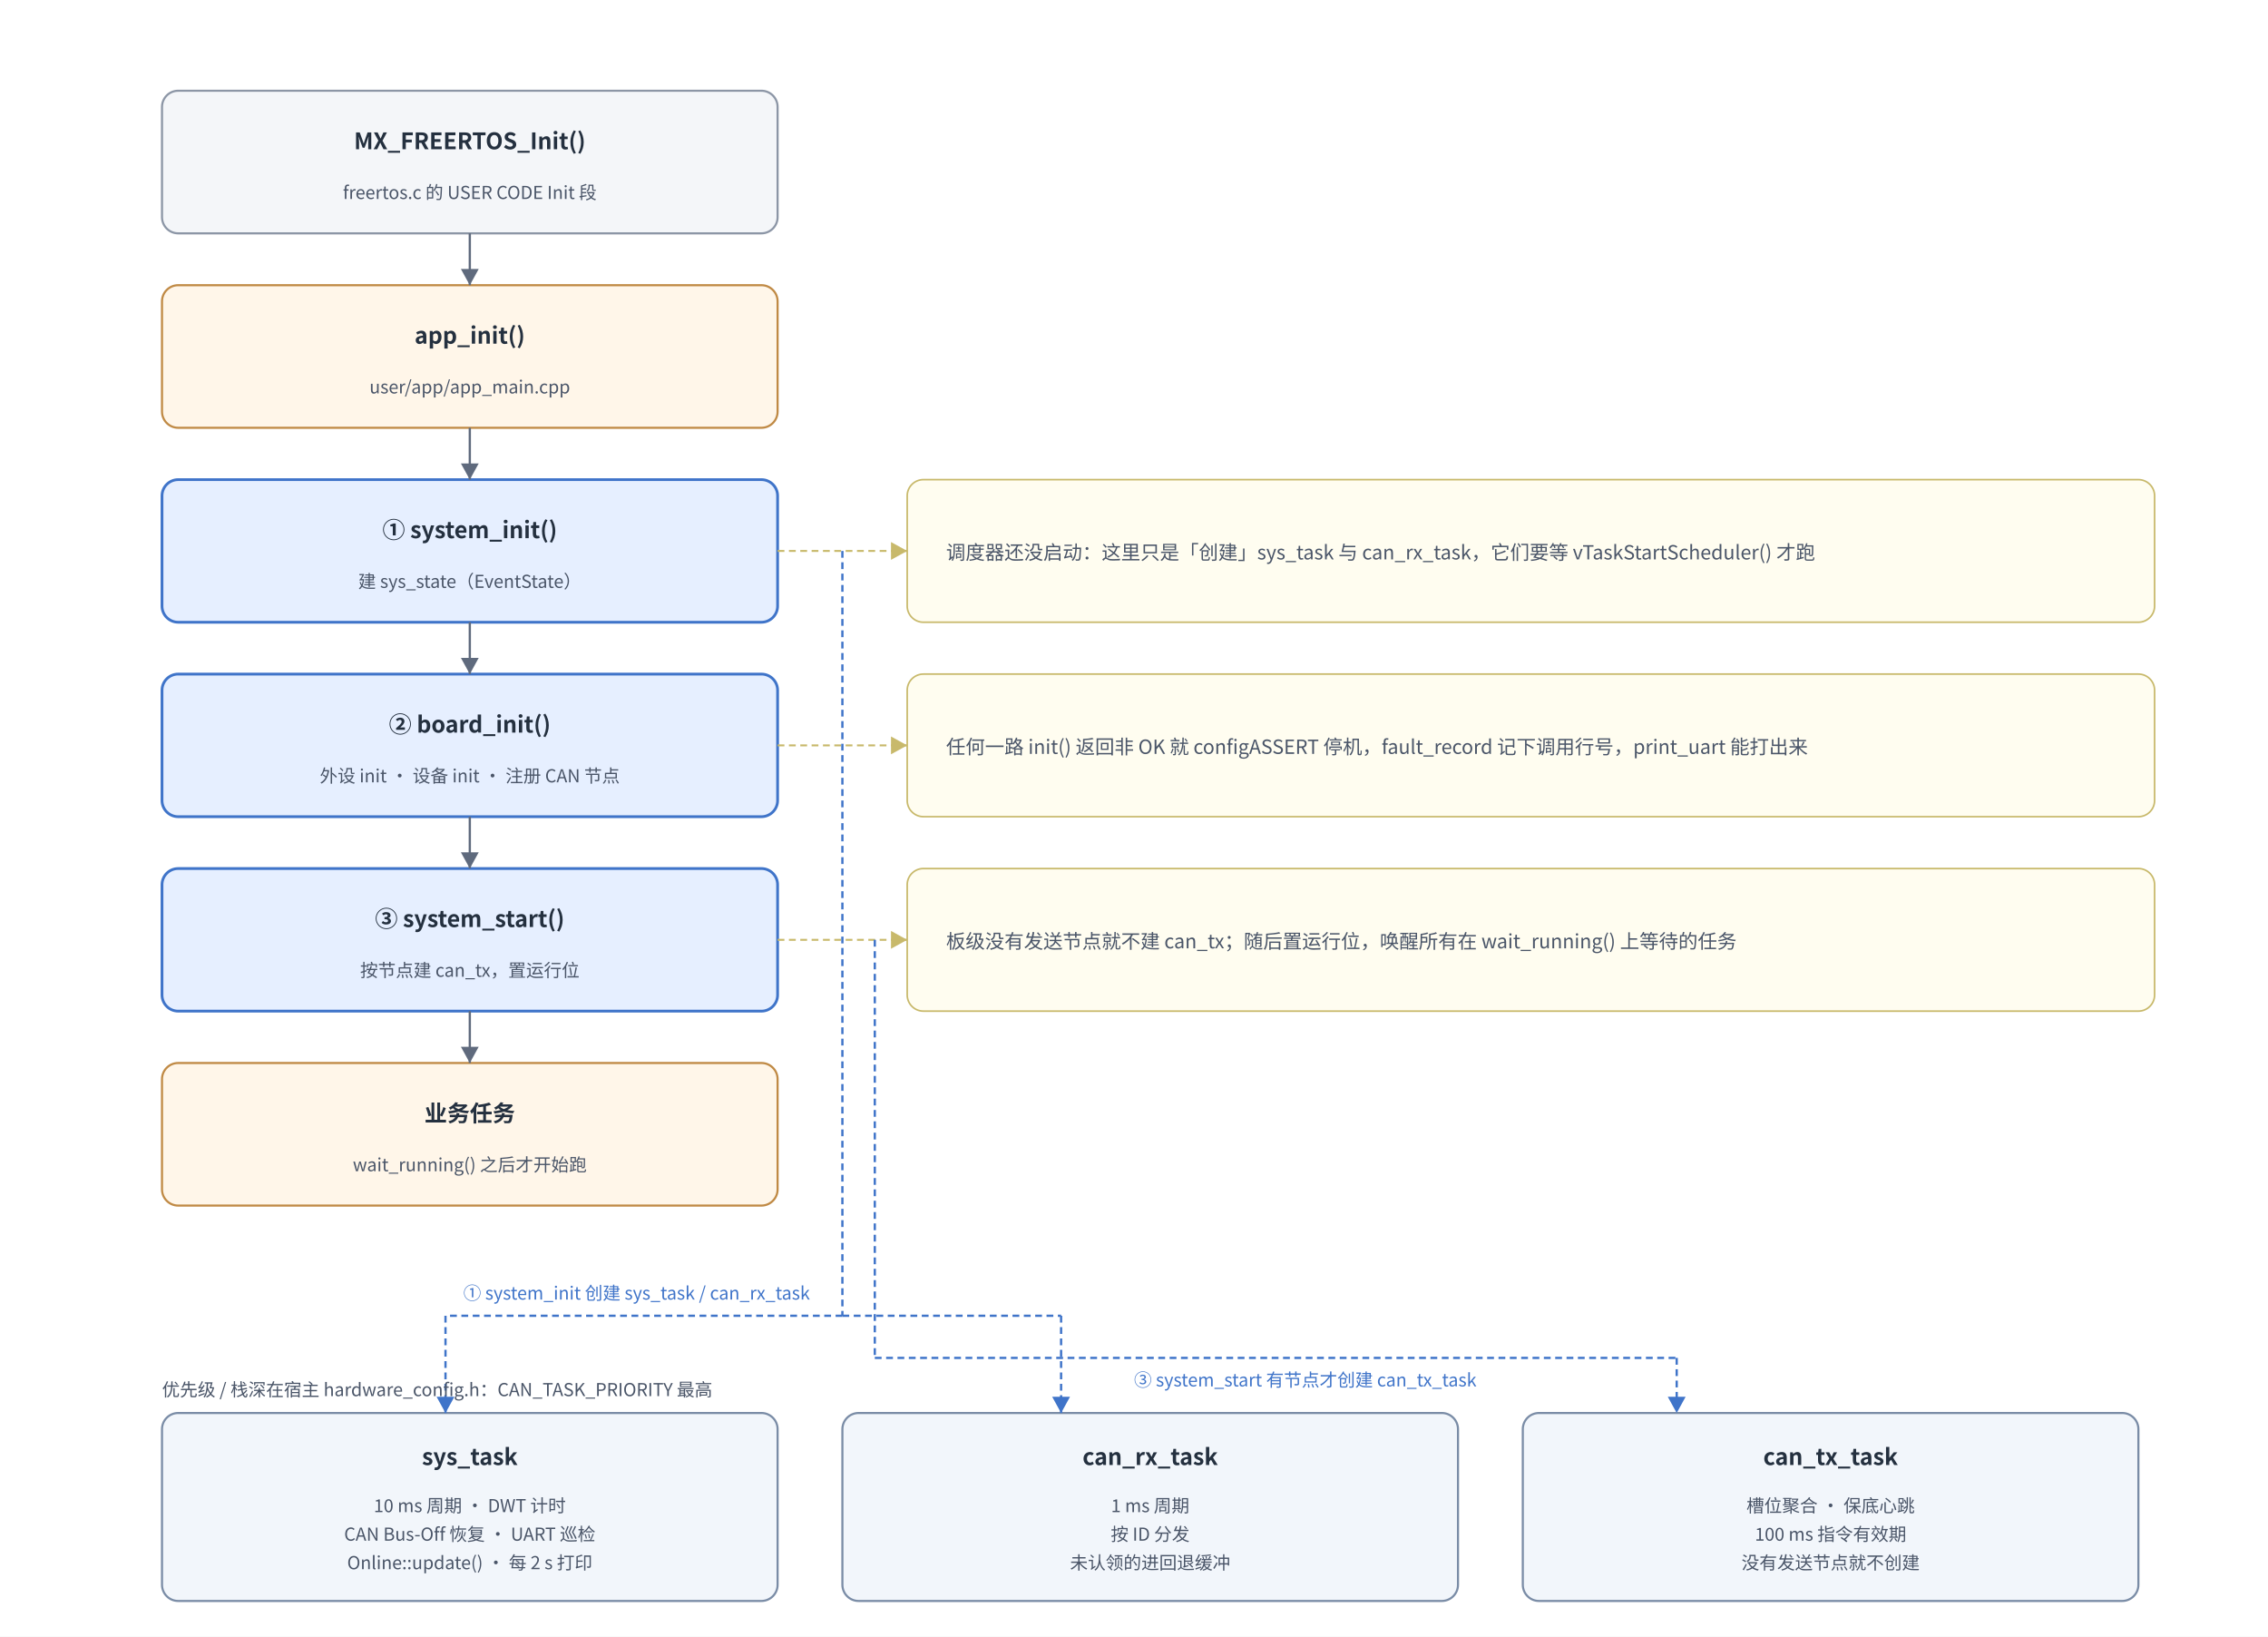
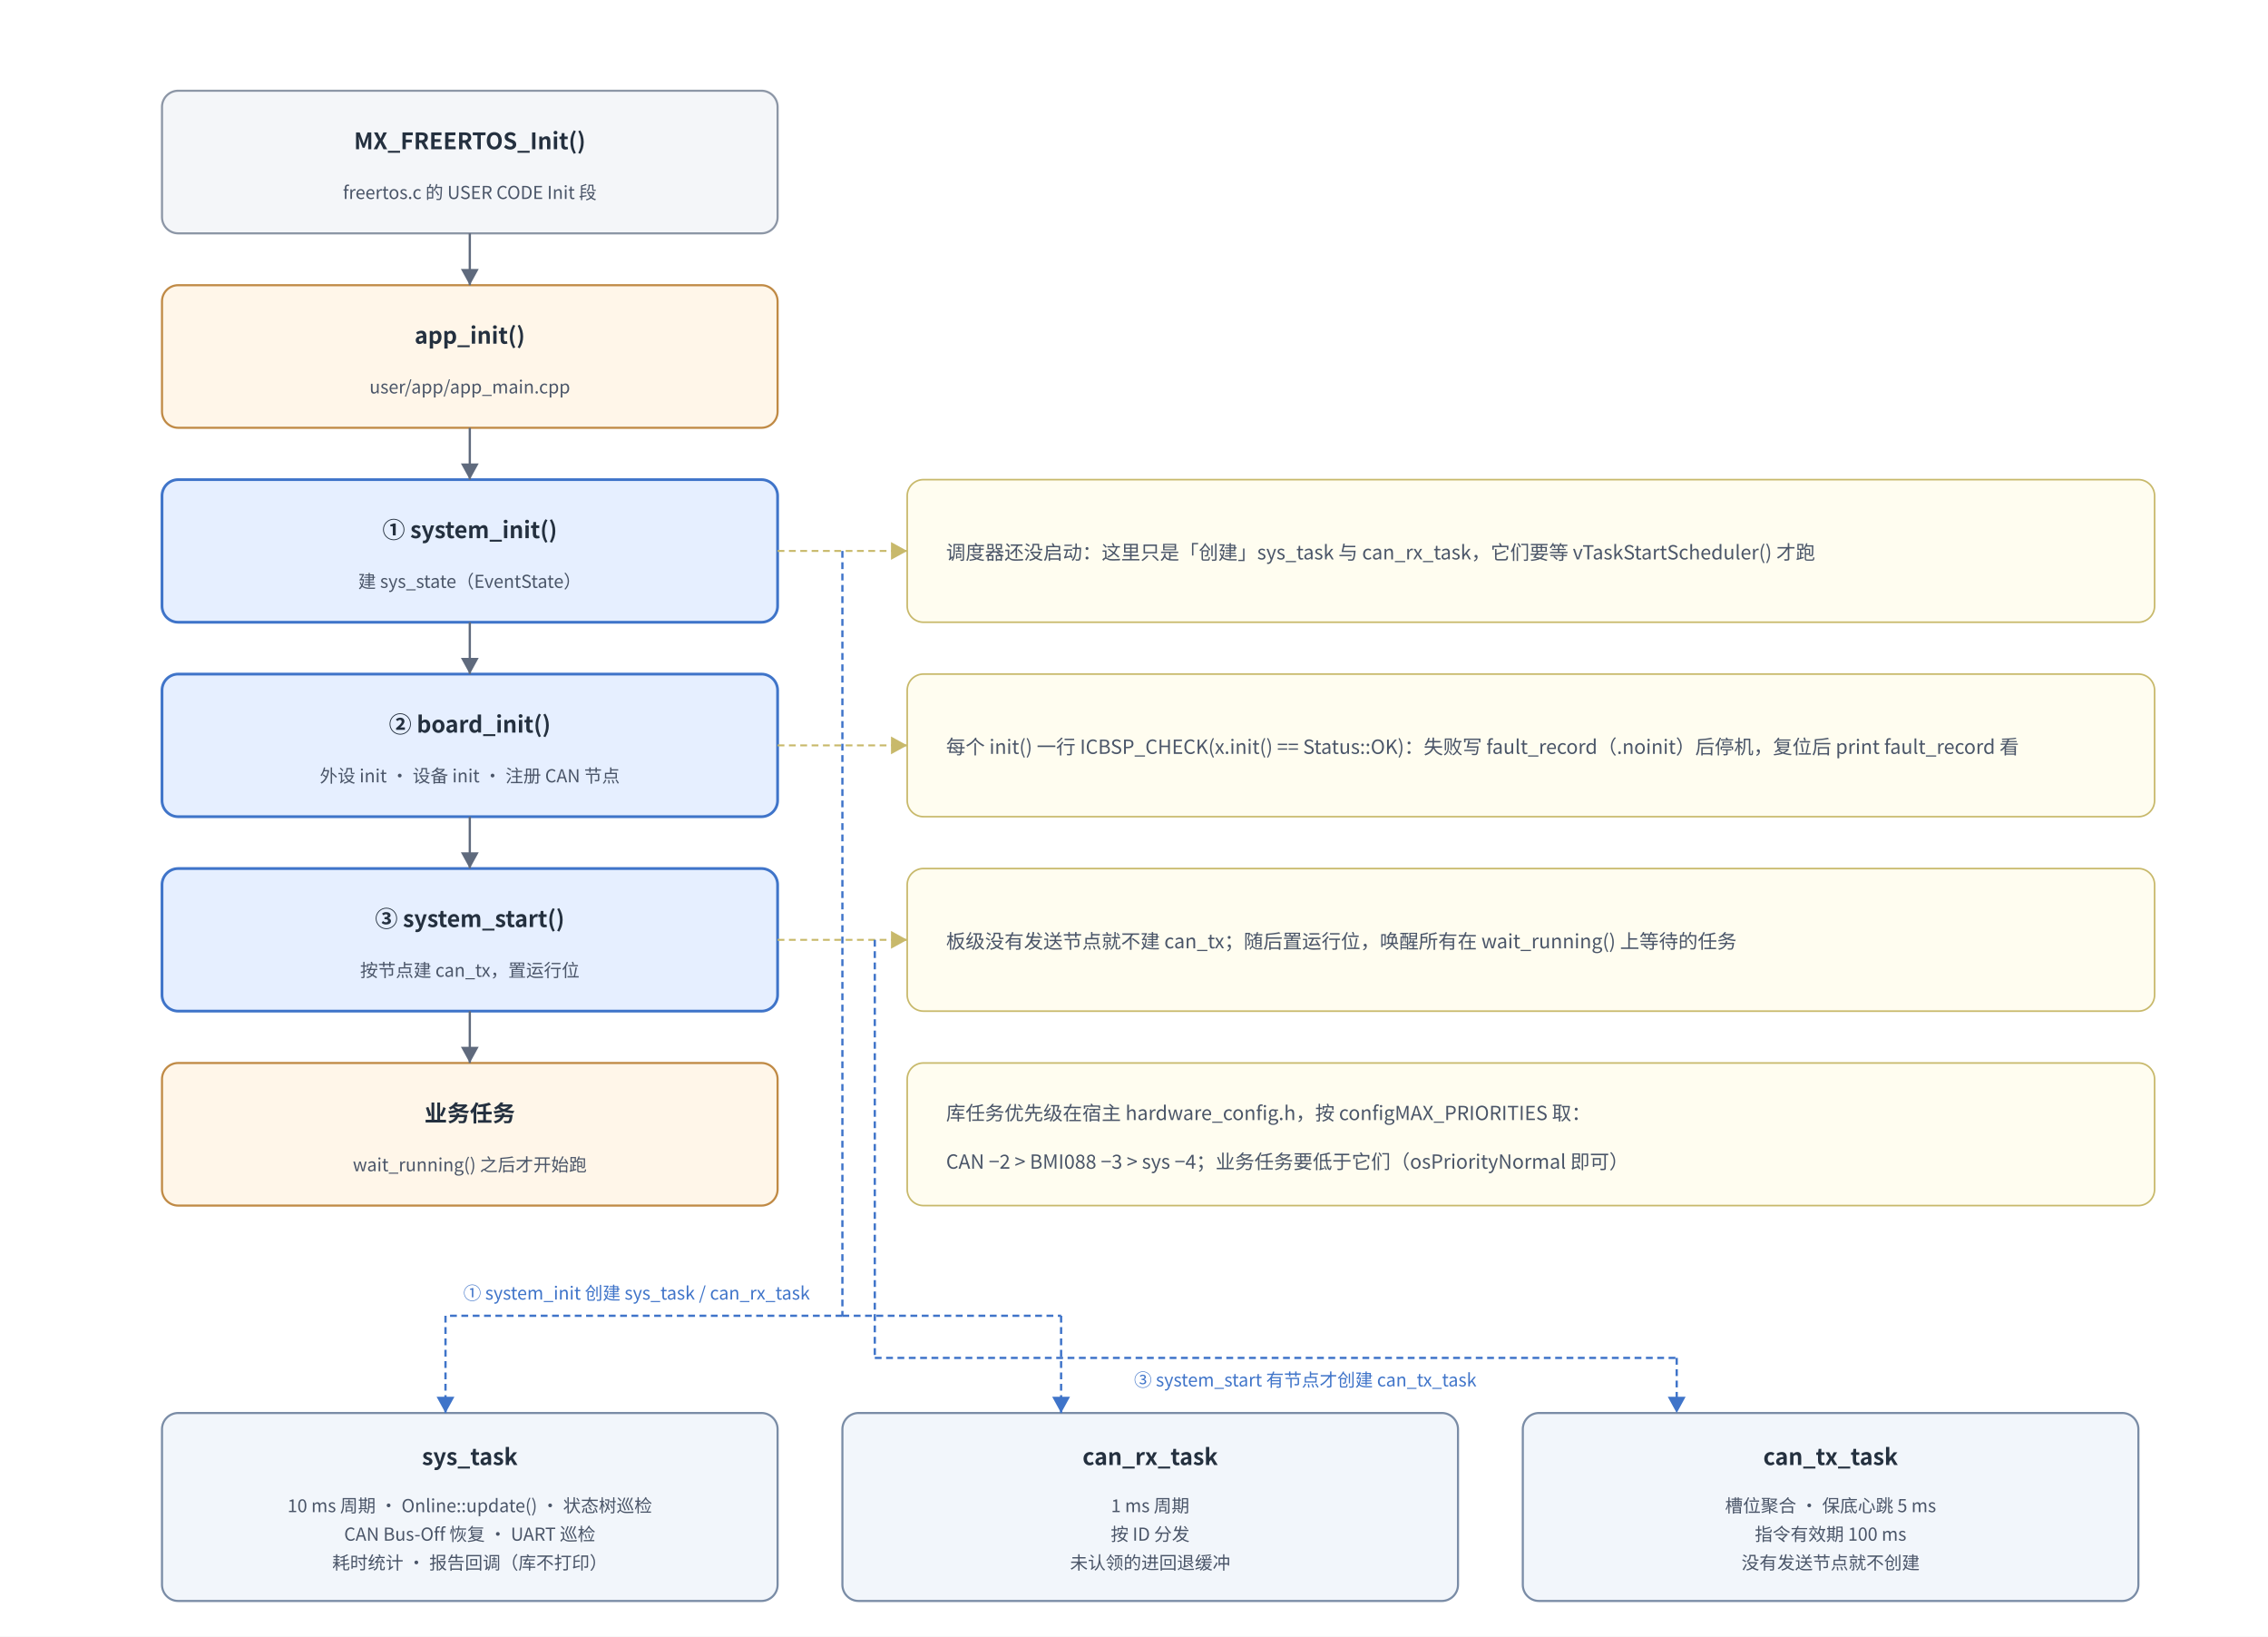
<svg xmlns="http://www.w3.org/2000/svg" width="1400" height="1010" viewBox="0 0 1400 1010">
  <rect width="1400" height="1010" fill="#ffffff" />
  <rect x="100" y="56" width="380" height="88" rx="10" ry="10" fill="#F4F6F9" stroke="#8C96A6" stroke-width="1.3" />
  <text x="290.0" y="86.0" font-family="Noto Sans CJK SC" font-size="14" font-weight="bold" fill="#24303F" text-anchor="middle" dominant-baseline="central" xml:space="preserve">MX_FREERTOS_Init()</text>
  <text x="290.0" y="118.0" font-family="Noto Sans CJK SC" font-size="11" fill="#4A5568" text-anchor="middle" dominant-baseline="central" xml:space="preserve">freertos.c 的 USER CODE Init 段</text>
  <rect x="100" y="176" width="380" height="88" rx="10" ry="10" fill="#FFF6E9" stroke="#C08A45" stroke-width="1.3" />
  <text x="290.0" y="206.0" font-family="Noto Sans CJK SC" font-size="14" font-weight="bold" fill="#24303F" text-anchor="middle" dominant-baseline="central" xml:space="preserve">app_init()</text>
  <text x="290.0" y="238.0" font-family="Noto Sans CJK SC" font-size="11" fill="#4A5568" text-anchor="middle" dominant-baseline="central" xml:space="preserve">user/app/app_main.cpp</text>
  <rect x="100" y="296" width="380" height="88" rx="10" ry="10" fill="#E6EFFF" stroke="#3F74C9" stroke-width="1.7" />
  <text x="290.0" y="326.0" font-family="Noto Sans CJK SC" font-size="14" font-weight="bold" fill="#24303F" text-anchor="middle" dominant-baseline="central" xml:space="preserve">① system_init()</text>
  <text x="290.0" y="358.0" font-family="Noto Sans CJK SC" font-size="11" fill="#4A5568" text-anchor="middle" dominant-baseline="central" xml:space="preserve">建 sys_state（EventState）</text>
  <rect x="100" y="416" width="380" height="88" rx="10" ry="10" fill="#E6EFFF" stroke="#3F74C9" stroke-width="1.7" />
  <text x="290.0" y="446.0" font-family="Noto Sans CJK SC" font-size="14" font-weight="bold" fill="#24303F" text-anchor="middle" dominant-baseline="central" xml:space="preserve">② board_init()</text>
  <text x="290.0" y="478.0" font-family="Noto Sans CJK SC" font-size="11" fill="#4A5568" text-anchor="middle" dominant-baseline="central" xml:space="preserve">外设 init · 设备 init · 注册 CAN 节点</text>
  <rect x="100" y="536" width="380" height="88" rx="10" ry="10" fill="#E6EFFF" stroke="#3F74C9" stroke-width="1.7" />
  <text x="290.0" y="566.0" font-family="Noto Sans CJK SC" font-size="14" font-weight="bold" fill="#24303F" text-anchor="middle" dominant-baseline="central" xml:space="preserve">③ system_start()</text>
  <text x="290.0" y="598.0" font-family="Noto Sans CJK SC" font-size="11" fill="#4A5568" text-anchor="middle" dominant-baseline="central" xml:space="preserve">按节点建 can_tx，置运行位</text>
  <rect x="100" y="656" width="380" height="88" rx="10" ry="10" fill="#FFF6E9" stroke="#C08A45" stroke-width="1.3" />
  <text x="290.0" y="686.0" font-family="Noto Sans CJK SC" font-size="14" font-weight="bold" fill="#24303F" text-anchor="middle" dominant-baseline="central" xml:space="preserve">业务任务</text>
  <text x="290.0" y="718.0" font-family="Noto Sans CJK SC" font-size="11" fill="#4A5568" text-anchor="middle" dominant-baseline="central" xml:space="preserve">wait_running() 之后才开始跑</text>
  <line x1="290" y1="144" x2="290" y2="176" stroke="#5F6A7D" stroke-width="1.4" />
  <polygon points="290,176 284.5,166 295.5,166" fill="#5F6A7D" />
  <line x1="290" y1="264" x2="290" y2="296" stroke="#5F6A7D" stroke-width="1.4" />
  <polygon points="290,296 284.5,286 295.5,286" fill="#5F6A7D" />
  <line x1="290" y1="384" x2="290" y2="416" stroke="#5F6A7D" stroke-width="1.4" />
  <polygon points="290,416 284.5,406 295.5,406" fill="#5F6A7D" />
  <line x1="290" y1="504" x2="290" y2="536" stroke="#5F6A7D" stroke-width="1.4" />
  <polygon points="290,536 284.5,526 295.5,526" fill="#5F6A7D" />
  <line x1="290" y1="624" x2="290" y2="656" stroke="#5F6A7D" stroke-width="1.4" />
  <polygon points="290,656 284.5,646 295.5,646" fill="#5F6A7D" />
  <rect x="560" y="296" width="770" height="88" rx="10" ry="10" fill="#FFFDF0" stroke="#C8B96B" stroke-width="1.0" />
  <text x="584" y="340.0" font-family="Noto Sans CJK SC" font-size="12" fill="#4A5568" text-anchor="start" dominant-baseline="central" xml:space="preserve">调度器还没启动：这里只是「创建」sys_task 与 can_rx_task，它们要等 vTaskStartScheduler() 才跑</text>
  <line x1="480.0" y1="340.0" x2="484.2" y2="340.0" stroke="#C8B96B" stroke-width="1.2" />
  <line x1="487.0" y1="340.0" x2="491.2" y2="340.0" stroke="#C8B96B" stroke-width="1.2" />
  <line x1="494.0" y1="340.0" x2="498.2" y2="340.0" stroke="#C8B96B" stroke-width="1.2" />
  <line x1="501.0" y1="340.0" x2="505.2" y2="340.0" stroke="#C8B96B" stroke-width="1.2" />
  <line x1="508.0" y1="340.0" x2="512.2" y2="340.0" stroke="#C8B96B" stroke-width="1.2" />
  <line x1="515.0" y1="340.0" x2="519.2" y2="340.0" stroke="#C8B96B" stroke-width="1.2" />
  <line x1="522.0" y1="340.0" x2="526.2" y2="340.0" stroke="#C8B96B" stroke-width="1.2" />
  <line x1="529.0" y1="340.0" x2="533.2" y2="340.0" stroke="#C8B96B" stroke-width="1.2" />
  <line x1="536.0" y1="340.0" x2="540.2" y2="340.0" stroke="#C8B96B" stroke-width="1.2" />
  <line x1="543.0" y1="340.0" x2="547.2" y2="340.0" stroke="#C8B96B" stroke-width="1.2" />
  <line x1="550.0" y1="340.0" x2="554.2" y2="340.0" stroke="#C8B96B" stroke-width="1.2" />
  <line x1="557.0" y1="340.0" x2="560.0" y2="340.0" stroke="#C8B96B" stroke-width="1.2" />
  <polygon points="560,340.0 550,334.5 550,345.5" fill="#C8B96B" />
  <rect x="560" y="416" width="770" height="88" rx="10" ry="10" fill="#FFFDF0" stroke="#C8B96B" stroke-width="1.0" />
-   <text x="584" y="460.0" font-family="Noto Sans CJK SC" font-size="12" fill="#4A5568" text-anchor="start" dominant-baseline="central" xml:space="preserve">任何一路 init() 返回非 OK 就 configASSERT 停机，fault_record 记下调用行号，print_uart 能打出来</text>
+   <text x="584" y="460.0" font-family="Noto Sans CJK SC" font-size="12" fill="#4A5568" text-anchor="start" dominant-baseline="central" xml:space="preserve">每个 init() 一行 ICBSP_CHECK(x.init() == Status::OK)：失败写 fault_record（.noinit）后停机，复位后 print fault_record 看</text>
  <line x1="480.0" y1="460.0" x2="484.2" y2="460.0" stroke="#C8B96B" stroke-width="1.2" />
  <line x1="487.0" y1="460.0" x2="491.2" y2="460.0" stroke="#C8B96B" stroke-width="1.2" />
  <line x1="494.0" y1="460.0" x2="498.2" y2="460.0" stroke="#C8B96B" stroke-width="1.2" />
  <line x1="501.0" y1="460.0" x2="505.2" y2="460.0" stroke="#C8B96B" stroke-width="1.2" />
  <line x1="508.0" y1="460.0" x2="512.2" y2="460.0" stroke="#C8B96B" stroke-width="1.2" />
  <line x1="515.0" y1="460.0" x2="519.2" y2="460.0" stroke="#C8B96B" stroke-width="1.2" />
  <line x1="522.0" y1="460.0" x2="526.2" y2="460.0" stroke="#C8B96B" stroke-width="1.2" />
  <line x1="529.0" y1="460.0" x2="533.2" y2="460.0" stroke="#C8B96B" stroke-width="1.2" />
  <line x1="536.0" y1="460.0" x2="540.2" y2="460.0" stroke="#C8B96B" stroke-width="1.2" />
  <line x1="543.0" y1="460.0" x2="547.2" y2="460.0" stroke="#C8B96B" stroke-width="1.2" />
  <line x1="550.0" y1="460.0" x2="554.2" y2="460.0" stroke="#C8B96B" stroke-width="1.2" />
  <line x1="557.0" y1="460.0" x2="560.0" y2="460.0" stroke="#C8B96B" stroke-width="1.2" />
  <polygon points="560,460.0 550,454.5 550,465.5" fill="#C8B96B" />
  <rect x="560" y="536" width="770" height="88" rx="10" ry="10" fill="#FFFDF0" stroke="#C8B96B" stroke-width="1.0" />
  <text x="584" y="580.0" font-family="Noto Sans CJK SC" font-size="12" fill="#4A5568" text-anchor="start" dominant-baseline="central" xml:space="preserve">板级没有发送节点就不建 can_tx；随后置运行位，唤醒所有在 wait_running() 上等待的任务</text>
  <line x1="480.0" y1="580.0" x2="484.2" y2="580.0" stroke="#C8B96B" stroke-width="1.2" />
  <line x1="487.0" y1="580.0" x2="491.2" y2="580.0" stroke="#C8B96B" stroke-width="1.2" />
  <line x1="494.0" y1="580.0" x2="498.2" y2="580.0" stroke="#C8B96B" stroke-width="1.2" />
  <line x1="501.0" y1="580.0" x2="505.2" y2="580.0" stroke="#C8B96B" stroke-width="1.2" />
  <line x1="508.0" y1="580.0" x2="512.2" y2="580.0" stroke="#C8B96B" stroke-width="1.2" />
  <line x1="515.0" y1="580.0" x2="519.2" y2="580.0" stroke="#C8B96B" stroke-width="1.2" />
  <line x1="522.0" y1="580.0" x2="526.2" y2="580.0" stroke="#C8B96B" stroke-width="1.2" />
  <line x1="529.0" y1="580.0" x2="533.2" y2="580.0" stroke="#C8B96B" stroke-width="1.2" />
  <line x1="536.0" y1="580.0" x2="540.2" y2="580.0" stroke="#C8B96B" stroke-width="1.2" />
  <line x1="543.0" y1="580.0" x2="547.2" y2="580.0" stroke="#C8B96B" stroke-width="1.2" />
  <line x1="550.0" y1="580.0" x2="554.2" y2="580.0" stroke="#C8B96B" stroke-width="1.2" />
  <line x1="557.0" y1="580.0" x2="560.0" y2="580.0" stroke="#C8B96B" stroke-width="1.2" />
  <polygon points="560,580.0 550,574.5 550,585.5" fill="#C8B96B" />
  <rect x="100" y="872" width="380" height="116" rx="10" ry="10" fill="#F2F6FB" stroke="#7A8CA6" stroke-width="1.3" />
  <text x="290.0" y="898.0" font-family="Noto Sans CJK SC" font-size="14" font-weight="bold" fill="#24303F" text-anchor="middle" dominant-baseline="central" xml:space="preserve">sys_task</text>
-   <text x="290.0" y="928.4" font-family="Noto Sans CJK SC" font-size="11" fill="#4A5568" text-anchor="middle" dominant-baseline="central" xml:space="preserve">10 ms 周期 · DWT 计时</text>
+   <text x="290.0" y="928.4" font-family="Noto Sans CJK SC" font-size="11" fill="#4A5568" text-anchor="middle" dominant-baseline="central" xml:space="preserve">10 ms 周期 · Online::update() · 状态树巡检</text>
  <text x="290.0" y="946.0" font-family="Noto Sans CJK SC" font-size="11" fill="#4A5568" text-anchor="middle" dominant-baseline="central" xml:space="preserve">CAN Bus-Off 恢复 · UART 巡检</text>
-   <text x="290.0" y="963.6" font-family="Noto Sans CJK SC" font-size="11" fill="#4A5568" text-anchor="middle" dominant-baseline="central" xml:space="preserve">Online::update() · 每 2 s 打印</text>
+   <text x="290.0" y="963.6" font-family="Noto Sans CJK SC" font-size="11" fill="#4A5568" text-anchor="middle" dominant-baseline="central" xml:space="preserve">耗时统计 · 报告回调（库不打印）</text>
  <rect x="520" y="872" width="380" height="116" rx="10" ry="10" fill="#F2F6FB" stroke="#7A8CA6" stroke-width="1.3" />
  <text x="710.0" y="898.0" font-family="Noto Sans CJK SC" font-size="14" font-weight="bold" fill="#24303F" text-anchor="middle" dominant-baseline="central" xml:space="preserve">can_rx_task</text>
  <text x="710.0" y="928.4" font-family="Noto Sans CJK SC" font-size="11" fill="#4A5568" text-anchor="middle" dominant-baseline="central" xml:space="preserve">1 ms 周期</text>
  <text x="710.0" y="946.0" font-family="Noto Sans CJK SC" font-size="11" fill="#4A5568" text-anchor="middle" dominant-baseline="central" xml:space="preserve">按 ID 分发</text>
  <text x="710.0" y="963.6" font-family="Noto Sans CJK SC" font-size="11" fill="#4A5568" text-anchor="middle" dominant-baseline="central" xml:space="preserve">未认领的进回退缓冲</text>
  <rect x="940" y="872" width="380" height="116" rx="10" ry="10" fill="#F2F6FB" stroke="#7A8CA6" stroke-width="1.3" />
  <text x="1130.0" y="898.0" font-family="Noto Sans CJK SC" font-size="14" font-weight="bold" fill="#24303F" text-anchor="middle" dominant-baseline="central" xml:space="preserve">can_tx_task</text>
-   <text x="1130.0" y="928.4" font-family="Noto Sans CJK SC" font-size="11" fill="#4A5568" text-anchor="middle" dominant-baseline="central" xml:space="preserve">槽位聚合 · 保底心跳</text>
-   <text x="1130.0" y="946.0" font-family="Noto Sans CJK SC" font-size="11" fill="#4A5568" text-anchor="middle" dominant-baseline="central" xml:space="preserve">100 ms 指令有效期</text>
+   <text x="1130.0" y="928.4" font-family="Noto Sans CJK SC" font-size="11" fill="#4A5568" text-anchor="middle" dominant-baseline="central" xml:space="preserve">槽位聚合 · 保底心跳 5 ms</text>
+   <text x="1130.0" y="946.0" font-family="Noto Sans CJK SC" font-size="11" fill="#4A5568" text-anchor="middle" dominant-baseline="central" xml:space="preserve">指令有效期 100 ms</text>
  <text x="1130.0" y="963.6" font-family="Noto Sans CJK SC" font-size="11" fill="#4A5568" text-anchor="middle" dominant-baseline="central" xml:space="preserve">没有发送节点就不创建</text>
  <line x1="520.0" y1="340.0" x2="520.0" y2="344.2" stroke="#3F74C9" stroke-width="1.4" />
  <line x1="520.0" y1="347.0" x2="520.0" y2="351.2" stroke="#3F74C9" stroke-width="1.4" />
  <line x1="520.0" y1="354.0" x2="520.0" y2="358.2" stroke="#3F74C9" stroke-width="1.4" />
  <line x1="520.0" y1="361.0" x2="520.0" y2="365.2" stroke="#3F74C9" stroke-width="1.4" />
  <line x1="520.0" y1="368.0" x2="520.0" y2="372.2" stroke="#3F74C9" stroke-width="1.4" />
  <line x1="520.0" y1="375.0" x2="520.0" y2="379.2" stroke="#3F74C9" stroke-width="1.4" />
  <line x1="520.0" y1="382.0" x2="520.0" y2="386.2" stroke="#3F74C9" stroke-width="1.4" />
  <line x1="520.0" y1="389.0" x2="520.0" y2="393.2" stroke="#3F74C9" stroke-width="1.4" />
  <line x1="520.0" y1="396.0" x2="520.0" y2="400.2" stroke="#3F74C9" stroke-width="1.4" />
  <line x1="520.0" y1="403.0" x2="520.0" y2="407.2" stroke="#3F74C9" stroke-width="1.4" />
  <line x1="520.0" y1="410.0" x2="520.0" y2="414.2" stroke="#3F74C9" stroke-width="1.4" />
  <line x1="520.0" y1="417.0" x2="520.0" y2="421.2" stroke="#3F74C9" stroke-width="1.4" />
  <line x1="520.0" y1="424.0" x2="520.0" y2="428.2" stroke="#3F74C9" stroke-width="1.4" />
  <line x1="520.0" y1="431.0" x2="520.0" y2="435.2" stroke="#3F74C9" stroke-width="1.4" />
  <line x1="520.0" y1="438.0" x2="520.0" y2="442.2" stroke="#3F74C9" stroke-width="1.4" />
  <line x1="520.0" y1="445.0" x2="520.0" y2="449.2" stroke="#3F74C9" stroke-width="1.4" />
  <line x1="520.0" y1="452.0" x2="520.0" y2="456.2" stroke="#3F74C9" stroke-width="1.4" />
  <line x1="520.0" y1="459.0" x2="520.0" y2="463.2" stroke="#3F74C9" stroke-width="1.4" />
  <line x1="520.0" y1="466.0" x2="520.0" y2="470.2" stroke="#3F74C9" stroke-width="1.4" />
  <line x1="520.0" y1="473.0" x2="520.0" y2="477.2" stroke="#3F74C9" stroke-width="1.4" />
  <line x1="520.0" y1="480.0" x2="520.0" y2="484.2" stroke="#3F74C9" stroke-width="1.4" />
  <line x1="520.0" y1="487.0" x2="520.0" y2="491.2" stroke="#3F74C9" stroke-width="1.4" />
  <line x1="520.0" y1="494.0" x2="520.0" y2="498.2" stroke="#3F74C9" stroke-width="1.4" />
  <line x1="520.0" y1="501.0" x2="520.0" y2="505.2" stroke="#3F74C9" stroke-width="1.4" />
  <line x1="520.0" y1="508.0" x2="520.0" y2="512.2" stroke="#3F74C9" stroke-width="1.4" />
  <line x1="520.0" y1="515.0" x2="520.0" y2="519.2" stroke="#3F74C9" stroke-width="1.4" />
  <line x1="520.0" y1="522.0" x2="520.0" y2="526.2" stroke="#3F74C9" stroke-width="1.4" />
  <line x1="520.0" y1="529.0" x2="520.0" y2="533.2" stroke="#3F74C9" stroke-width="1.4" />
  <line x1="520.0" y1="536.0" x2="520.0" y2="540.2" stroke="#3F74C9" stroke-width="1.4" />
  <line x1="520.0" y1="543.0" x2="520.0" y2="547.2" stroke="#3F74C9" stroke-width="1.4" />
  <line x1="520.0" y1="550.0" x2="520.0" y2="554.2" stroke="#3F74C9" stroke-width="1.4" />
  <line x1="520.0" y1="557.0" x2="520.0" y2="561.2" stroke="#3F74C9" stroke-width="1.4" />
  <line x1="520.0" y1="564.0" x2="520.0" y2="568.2" stroke="#3F74C9" stroke-width="1.4" />
  <line x1="520.0" y1="571.0" x2="520.0" y2="575.2" stroke="#3F74C9" stroke-width="1.4" />
  <line x1="520.0" y1="578.0" x2="520.0" y2="582.2" stroke="#3F74C9" stroke-width="1.4" />
  <line x1="520.0" y1="585.0" x2="520.0" y2="589.2" stroke="#3F74C9" stroke-width="1.4" />
  <line x1="520.0" y1="592.0" x2="520.0" y2="596.2" stroke="#3F74C9" stroke-width="1.4" />
  <line x1="520.0" y1="599.0" x2="520.0" y2="603.2" stroke="#3F74C9" stroke-width="1.4" />
  <line x1="520.0" y1="606.0" x2="520.0" y2="610.2" stroke="#3F74C9" stroke-width="1.4" />
  <line x1="520.0" y1="613.0" x2="520.0" y2="617.2" stroke="#3F74C9" stroke-width="1.4" />
  <line x1="520.0" y1="620.0" x2="520.0" y2="624.2" stroke="#3F74C9" stroke-width="1.4" />
  <line x1="520.0" y1="627.0" x2="520.0" y2="631.2" stroke="#3F74C9" stroke-width="1.4" />
  <line x1="520.0" y1="634.0" x2="520.0" y2="638.2" stroke="#3F74C9" stroke-width="1.4" />
  <line x1="520.0" y1="641.0" x2="520.0" y2="645.2" stroke="#3F74C9" stroke-width="1.4" />
  <line x1="520.0" y1="648.0" x2="520.0" y2="652.2" stroke="#3F74C9" stroke-width="1.4" />
  <line x1="520.0" y1="655.0" x2="520.0" y2="659.2" stroke="#3F74C9" stroke-width="1.4" />
  <line x1="520.0" y1="662.0" x2="520.0" y2="666.2" stroke="#3F74C9" stroke-width="1.4" />
  <line x1="520.0" y1="669.0" x2="520.0" y2="673.2" stroke="#3F74C9" stroke-width="1.4" />
  <line x1="520.0" y1="676.0" x2="520.0" y2="680.2" stroke="#3F74C9" stroke-width="1.4" />
  <line x1="520.0" y1="683.0" x2="520.0" y2="687.2" stroke="#3F74C9" stroke-width="1.4" />
  <line x1="520.0" y1="690.0" x2="520.0" y2="694.2" stroke="#3F74C9" stroke-width="1.4" />
  <line x1="520.0" y1="697.0" x2="520.0" y2="701.2" stroke="#3F74C9" stroke-width="1.4" />
  <line x1="520.0" y1="704.0" x2="520.0" y2="708.2" stroke="#3F74C9" stroke-width="1.4" />
  <line x1="520.0" y1="711.0" x2="520.0" y2="715.2" stroke="#3F74C9" stroke-width="1.4" />
  <line x1="520.0" y1="718.0" x2="520.0" y2="722.2" stroke="#3F74C9" stroke-width="1.4" />
  <line x1="520.0" y1="725.0" x2="520.0" y2="729.2" stroke="#3F74C9" stroke-width="1.4" />
  <line x1="520.0" y1="732.0" x2="520.0" y2="736.2" stroke="#3F74C9" stroke-width="1.4" />
  <line x1="520.0" y1="739.0" x2="520.0" y2="743.2" stroke="#3F74C9" stroke-width="1.4" />
  <line x1="520.0" y1="746.0" x2="520.0" y2="750.2" stroke="#3F74C9" stroke-width="1.4" />
  <line x1="520.0" y1="753.0" x2="520.0" y2="757.2" stroke="#3F74C9" stroke-width="1.4" />
  <line x1="520.0" y1="760.0" x2="520.0" y2="764.2" stroke="#3F74C9" stroke-width="1.4" />
  <line x1="520.0" y1="767.0" x2="520.0" y2="771.2" stroke="#3F74C9" stroke-width="1.4" />
  <line x1="520.0" y1="774.0" x2="520.0" y2="778.2" stroke="#3F74C9" stroke-width="1.4" />
  <line x1="520.0" y1="781.0" x2="520.0" y2="785.2" stroke="#3F74C9" stroke-width="1.4" />
  <line x1="520.0" y1="788.0" x2="520.0" y2="792.2" stroke="#3F74C9" stroke-width="1.4" />
  <line x1="520.0" y1="795.0" x2="520.0" y2="799.2" stroke="#3F74C9" stroke-width="1.4" />
  <line x1="520.0" y1="802.0" x2="520.0" y2="806.2" stroke="#3F74C9" stroke-width="1.4" />
  <line x1="520.0" y1="809.0" x2="520.0" y2="812.0" stroke="#3F74C9" stroke-width="1.4" />
  <line x1="520.0" y1="812.0" x2="515.8" y2="812.0" stroke="#3F74C9" stroke-width="1.4" />
  <line x1="513.0" y1="812.0" x2="508.8" y2="812.0" stroke="#3F74C9" stroke-width="1.4" />
  <line x1="506.0" y1="812.0" x2="501.8" y2="812.0" stroke="#3F74C9" stroke-width="1.4" />
  <line x1="499.0" y1="812.0" x2="494.8" y2="812.0" stroke="#3F74C9" stroke-width="1.4" />
  <line x1="492.0" y1="812.0" x2="487.8" y2="812.0" stroke="#3F74C9" stroke-width="1.4" />
  <line x1="485.0" y1="812.0" x2="480.8" y2="812.0" stroke="#3F74C9" stroke-width="1.4" />
  <line x1="478.0" y1="812.0" x2="473.8" y2="812.0" stroke="#3F74C9" stroke-width="1.4" />
  <line x1="471.0" y1="812.0" x2="466.8" y2="812.0" stroke="#3F74C9" stroke-width="1.4" />
  <line x1="464.0" y1="812.0" x2="459.8" y2="812.0" stroke="#3F74C9" stroke-width="1.4" />
  <line x1="457.0" y1="812.0" x2="452.8" y2="812.0" stroke="#3F74C9" stroke-width="1.4" />
  <line x1="450.0" y1="812.0" x2="445.8" y2="812.0" stroke="#3F74C9" stroke-width="1.4" />
  <line x1="443.0" y1="812.0" x2="438.8" y2="812.0" stroke="#3F74C9" stroke-width="1.4" />
  <line x1="436.0" y1="812.0" x2="431.8" y2="812.0" stroke="#3F74C9" stroke-width="1.4" />
  <line x1="429.0" y1="812.0" x2="424.8" y2="812.0" stroke="#3F74C9" stroke-width="1.4" />
  <line x1="422.0" y1="812.0" x2="417.8" y2="812.0" stroke="#3F74C9" stroke-width="1.4" />
  <line x1="415.0" y1="812.0" x2="410.8" y2="812.0" stroke="#3F74C9" stroke-width="1.4" />
  <line x1="408.0" y1="812.0" x2="403.8" y2="812.0" stroke="#3F74C9" stroke-width="1.4" />
  <line x1="401.0" y1="812.0" x2="396.8" y2="812.0" stroke="#3F74C9" stroke-width="1.4" />
  <line x1="394.0" y1="812.0" x2="389.8" y2="812.0" stroke="#3F74C9" stroke-width="1.4" />
  <line x1="387.0" y1="812.0" x2="382.8" y2="812.0" stroke="#3F74C9" stroke-width="1.4" />
  <line x1="380.0" y1="812.0" x2="375.8" y2="812.0" stroke="#3F74C9" stroke-width="1.4" />
  <line x1="373.0" y1="812.0" x2="368.8" y2="812.0" stroke="#3F74C9" stroke-width="1.4" />
  <line x1="366.0" y1="812.0" x2="361.8" y2="812.0" stroke="#3F74C9" stroke-width="1.4" />
  <line x1="359.0" y1="812.0" x2="354.8" y2="812.0" stroke="#3F74C9" stroke-width="1.4" />
  <line x1="352.0" y1="812.0" x2="347.8" y2="812.0" stroke="#3F74C9" stroke-width="1.4" />
  <line x1="345.0" y1="812.0" x2="340.8" y2="812.0" stroke="#3F74C9" stroke-width="1.4" />
  <line x1="338.0" y1="812.0" x2="333.8" y2="812.0" stroke="#3F74C9" stroke-width="1.4" />
  <line x1="331.0" y1="812.0" x2="326.8" y2="812.0" stroke="#3F74C9" stroke-width="1.4" />
  <line x1="324.0" y1="812.0" x2="319.8" y2="812.0" stroke="#3F74C9" stroke-width="1.4" />
  <line x1="317.0" y1="812.0" x2="312.8" y2="812.0" stroke="#3F74C9" stroke-width="1.4" />
  <line x1="310.0" y1="812.0" x2="305.8" y2="812.0" stroke="#3F74C9" stroke-width="1.4" />
  <line x1="303.0" y1="812.0" x2="298.8" y2="812.0" stroke="#3F74C9" stroke-width="1.4" />
  <line x1="296.0" y1="812.0" x2="291.8" y2="812.0" stroke="#3F74C9" stroke-width="1.4" />
  <line x1="289.0" y1="812.0" x2="284.8" y2="812.0" stroke="#3F74C9" stroke-width="1.4" />
  <line x1="282.0" y1="812.0" x2="277.8" y2="812.0" stroke="#3F74C9" stroke-width="1.4" />
  <line x1="275.0" y1="812.0" x2="275.0" y2="812.0" stroke="#3F74C9" stroke-width="1.4" />
  <line x1="275.0" y1="812.0" x2="275.0" y2="816.2" stroke="#3F74C9" stroke-width="1.4" />
  <line x1="275.0" y1="819.0" x2="275.0" y2="823.2" stroke="#3F74C9" stroke-width="1.4" />
  <line x1="275.0" y1="826.0" x2="275.0" y2="830.2" stroke="#3F74C9" stroke-width="1.4" />
  <line x1="275.0" y1="833.0" x2="275.0" y2="837.2" stroke="#3F74C9" stroke-width="1.4" />
  <line x1="275.0" y1="840.0" x2="275.0" y2="844.2" stroke="#3F74C9" stroke-width="1.4" />
  <line x1="275.0" y1="847.0" x2="275.0" y2="851.2" stroke="#3F74C9" stroke-width="1.4" />
  <line x1="275.0" y1="854.0" x2="275.0" y2="858.2" stroke="#3F74C9" stroke-width="1.4" />
  <line x1="275.0" y1="861.0" x2="275.0" y2="865.2" stroke="#3F74C9" stroke-width="1.4" />
  <line x1="275.0" y1="868.0" x2="275.0" y2="872.0" stroke="#3F74C9" stroke-width="1.4" />
  <polygon points="275,872 269.5,862 280.5,862" fill="#3F74C9" />
  <line x1="520.0" y1="812.0" x2="524.2" y2="812.0" stroke="#3F74C9" stroke-width="1.4" />
  <line x1="527.0" y1="812.0" x2="531.2" y2="812.0" stroke="#3F74C9" stroke-width="1.4" />
  <line x1="534.0" y1="812.0" x2="538.2" y2="812.0" stroke="#3F74C9" stroke-width="1.4" />
  <line x1="541.0" y1="812.0" x2="545.2" y2="812.0" stroke="#3F74C9" stroke-width="1.4" />
  <line x1="548.0" y1="812.0" x2="552.2" y2="812.0" stroke="#3F74C9" stroke-width="1.4" />
  <line x1="555.0" y1="812.0" x2="559.2" y2="812.0" stroke="#3F74C9" stroke-width="1.4" />
  <line x1="562.0" y1="812.0" x2="566.2" y2="812.0" stroke="#3F74C9" stroke-width="1.4" />
  <line x1="569.0" y1="812.0" x2="573.2" y2="812.0" stroke="#3F74C9" stroke-width="1.4" />
  <line x1="576.0" y1="812.0" x2="580.2" y2="812.0" stroke="#3F74C9" stroke-width="1.4" />
  <line x1="583.0" y1="812.0" x2="587.2" y2="812.0" stroke="#3F74C9" stroke-width="1.4" />
  <line x1="590.0" y1="812.0" x2="594.2" y2="812.0" stroke="#3F74C9" stroke-width="1.4" />
  <line x1="597.0" y1="812.0" x2="601.2" y2="812.0" stroke="#3F74C9" stroke-width="1.4" />
  <line x1="604.0" y1="812.0" x2="608.2" y2="812.0" stroke="#3F74C9" stroke-width="1.4" />
  <line x1="611.0" y1="812.0" x2="615.2" y2="812.0" stroke="#3F74C9" stroke-width="1.4" />
  <line x1="618.0" y1="812.0" x2="622.2" y2="812.0" stroke="#3F74C9" stroke-width="1.4" />
  <line x1="625.0" y1="812.0" x2="629.2" y2="812.0" stroke="#3F74C9" stroke-width="1.4" />
  <line x1="632.0" y1="812.0" x2="636.2" y2="812.0" stroke="#3F74C9" stroke-width="1.4" />
  <line x1="639.0" y1="812.0" x2="643.2" y2="812.0" stroke="#3F74C9" stroke-width="1.4" />
  <line x1="646.0" y1="812.0" x2="650.2" y2="812.0" stroke="#3F74C9" stroke-width="1.4" />
  <line x1="653.0" y1="812.0" x2="655.0" y2="812.0" stroke="#3F74C9" stroke-width="1.4" />
  <line x1="655.0" y1="812.0" x2="655.0" y2="816.2" stroke="#3F74C9" stroke-width="1.4" />
  <line x1="655.0" y1="819.0" x2="655.0" y2="823.2" stroke="#3F74C9" stroke-width="1.4" />
  <line x1="655.0" y1="826.0" x2="655.0" y2="830.2" stroke="#3F74C9" stroke-width="1.4" />
  <line x1="655.0" y1="833.0" x2="655.0" y2="837.2" stroke="#3F74C9" stroke-width="1.4" />
  <line x1="655.0" y1="840.0" x2="655.0" y2="844.2" stroke="#3F74C9" stroke-width="1.4" />
  <line x1="655.0" y1="847.0" x2="655.0" y2="851.2" stroke="#3F74C9" stroke-width="1.4" />
  <line x1="655.0" y1="854.0" x2="655.0" y2="858.2" stroke="#3F74C9" stroke-width="1.4" />
  <line x1="655.0" y1="861.0" x2="655.0" y2="865.2" stroke="#3F74C9" stroke-width="1.4" />
  <line x1="655.0" y1="868.0" x2="655.0" y2="872.0" stroke="#3F74C9" stroke-width="1.4" />
  <polygon points="655,872 649.5,862 660.5,862" fill="#3F74C9" />
  <text x="286" y="802" font-family="Noto Sans CJK SC" font-size="11" fill="#3F74C9" text-anchor="start" dominant-baseline="alphabetic" xml:space="preserve">① system_init 创建 sys_task / can_rx_task</text>
  <line x1="540.0" y1="580.0" x2="540.0" y2="584.2" stroke="#3F74C9" stroke-width="1.4" />
  <line x1="540.0" y1="587.0" x2="540.0" y2="591.2" stroke="#3F74C9" stroke-width="1.4" />
  <line x1="540.0" y1="594.0" x2="540.0" y2="598.2" stroke="#3F74C9" stroke-width="1.4" />
  <line x1="540.0" y1="601.0" x2="540.0" y2="605.2" stroke="#3F74C9" stroke-width="1.4" />
  <line x1="540.0" y1="608.0" x2="540.0" y2="612.2" stroke="#3F74C9" stroke-width="1.4" />
  <line x1="540.0" y1="615.0" x2="540.0" y2="619.2" stroke="#3F74C9" stroke-width="1.4" />
  <line x1="540.0" y1="622.0" x2="540.0" y2="626.2" stroke="#3F74C9" stroke-width="1.4" />
  <line x1="540.0" y1="629.0" x2="540.0" y2="633.2" stroke="#3F74C9" stroke-width="1.4" />
  <line x1="540.0" y1="636.0" x2="540.0" y2="640.2" stroke="#3F74C9" stroke-width="1.4" />
  <line x1="540.0" y1="643.0" x2="540.0" y2="647.2" stroke="#3F74C9" stroke-width="1.4" />
  <line x1="540.0" y1="650.0" x2="540.0" y2="654.2" stroke="#3F74C9" stroke-width="1.4" />
  <line x1="540.0" y1="657.0" x2="540.0" y2="661.2" stroke="#3F74C9" stroke-width="1.4" />
  <line x1="540.0" y1="664.0" x2="540.0" y2="668.2" stroke="#3F74C9" stroke-width="1.4" />
  <line x1="540.0" y1="671.0" x2="540.0" y2="675.2" stroke="#3F74C9" stroke-width="1.4" />
  <line x1="540.0" y1="678.0" x2="540.0" y2="682.2" stroke="#3F74C9" stroke-width="1.4" />
  <line x1="540.0" y1="685.0" x2="540.0" y2="689.2" stroke="#3F74C9" stroke-width="1.4" />
  <line x1="540.0" y1="692.0" x2="540.0" y2="696.2" stroke="#3F74C9" stroke-width="1.4" />
  <line x1="540.0" y1="699.0" x2="540.0" y2="703.2" stroke="#3F74C9" stroke-width="1.4" />
  <line x1="540.0" y1="706.0" x2="540.0" y2="710.2" stroke="#3F74C9" stroke-width="1.4" />
  <line x1="540.0" y1="713.0" x2="540.0" y2="717.2" stroke="#3F74C9" stroke-width="1.4" />
  <line x1="540.0" y1="720.0" x2="540.0" y2="724.2" stroke="#3F74C9" stroke-width="1.4" />
  <line x1="540.0" y1="727.0" x2="540.0" y2="731.2" stroke="#3F74C9" stroke-width="1.4" />
  <line x1="540.0" y1="734.0" x2="540.0" y2="738.2" stroke="#3F74C9" stroke-width="1.4" />
  <line x1="540.0" y1="741.0" x2="540.0" y2="745.2" stroke="#3F74C9" stroke-width="1.4" />
  <line x1="540.0" y1="748.0" x2="540.0" y2="752.2" stroke="#3F74C9" stroke-width="1.4" />
  <line x1="540.0" y1="755.0" x2="540.0" y2="759.2" stroke="#3F74C9" stroke-width="1.4" />
  <line x1="540.0" y1="762.0" x2="540.0" y2="766.2" stroke="#3F74C9" stroke-width="1.4" />
  <line x1="540.0" y1="769.0" x2="540.0" y2="773.2" stroke="#3F74C9" stroke-width="1.4" />
  <line x1="540.0" y1="776.0" x2="540.0" y2="780.2" stroke="#3F74C9" stroke-width="1.4" />
  <line x1="540.0" y1="783.0" x2="540.0" y2="787.2" stroke="#3F74C9" stroke-width="1.4" />
  <line x1="540.0" y1="790.0" x2="540.0" y2="794.2" stroke="#3F74C9" stroke-width="1.4" />
  <line x1="540.0" y1="797.0" x2="540.0" y2="801.2" stroke="#3F74C9" stroke-width="1.4" />
  <line x1="540.0" y1="804.0" x2="540.0" y2="808.2" stroke="#3F74C9" stroke-width="1.4" />
  <line x1="540.0" y1="811.0" x2="540.0" y2="815.2" stroke="#3F74C9" stroke-width="1.4" />
  <line x1="540.0" y1="818.0" x2="540.0" y2="822.2" stroke="#3F74C9" stroke-width="1.4" />
  <line x1="540.0" y1="825.0" x2="540.0" y2="829.2" stroke="#3F74C9" stroke-width="1.4" />
  <line x1="540.0" y1="832.0" x2="540.0" y2="836.2" stroke="#3F74C9" stroke-width="1.4" />
  <line x1="540.0" y1="838.0" x2="544.2" y2="838.0" stroke="#3F74C9" stroke-width="1.4" />
  <line x1="547.0" y1="838.0" x2="551.2" y2="838.0" stroke="#3F74C9" stroke-width="1.4" />
  <line x1="554.0" y1="838.0" x2="558.2" y2="838.0" stroke="#3F74C9" stroke-width="1.4" />
  <line x1="561.0" y1="838.0" x2="565.2" y2="838.0" stroke="#3F74C9" stroke-width="1.4" />
  <line x1="568.0" y1="838.0" x2="572.2" y2="838.0" stroke="#3F74C9" stroke-width="1.4" />
  <line x1="575.0" y1="838.0" x2="579.2" y2="838.0" stroke="#3F74C9" stroke-width="1.4" />
  <line x1="582.0" y1="838.0" x2="586.2" y2="838.0" stroke="#3F74C9" stroke-width="1.4" />
  <line x1="589.0" y1="838.0" x2="593.2" y2="838.0" stroke="#3F74C9" stroke-width="1.4" />
  <line x1="596.0" y1="838.0" x2="600.2" y2="838.0" stroke="#3F74C9" stroke-width="1.4" />
  <line x1="603.0" y1="838.0" x2="607.2" y2="838.0" stroke="#3F74C9" stroke-width="1.4" />
  <line x1="610.0" y1="838.0" x2="614.2" y2="838.0" stroke="#3F74C9" stroke-width="1.4" />
  <line x1="617.0" y1="838.0" x2="621.2" y2="838.0" stroke="#3F74C9" stroke-width="1.4" />
  <line x1="624.0" y1="838.0" x2="628.2" y2="838.0" stroke="#3F74C9" stroke-width="1.4" />
  <line x1="631.0" y1="838.0" x2="635.2" y2="838.0" stroke="#3F74C9" stroke-width="1.4" />
  <line x1="638.0" y1="838.0" x2="642.2" y2="838.0" stroke="#3F74C9" stroke-width="1.4" />
  <line x1="645.0" y1="838.0" x2="649.2" y2="838.0" stroke="#3F74C9" stroke-width="1.4" />
  <line x1="652.0" y1="838.0" x2="656.2" y2="838.0" stroke="#3F74C9" stroke-width="1.4" />
  <line x1="659.0" y1="838.0" x2="663.2" y2="838.0" stroke="#3F74C9" stroke-width="1.4" />
  <line x1="666.0" y1="838.0" x2="670.2" y2="838.0" stroke="#3F74C9" stroke-width="1.4" />
  <line x1="673.0" y1="838.0" x2="677.2" y2="838.0" stroke="#3F74C9" stroke-width="1.4" />
  <line x1="680.0" y1="838.0" x2="684.2" y2="838.0" stroke="#3F74C9" stroke-width="1.4" />
  <line x1="687.0" y1="838.0" x2="691.2" y2="838.0" stroke="#3F74C9" stroke-width="1.4" />
  <line x1="694.0" y1="838.0" x2="698.2" y2="838.0" stroke="#3F74C9" stroke-width="1.4" />
  <line x1="701.0" y1="838.0" x2="705.2" y2="838.0" stroke="#3F74C9" stroke-width="1.4" />
  <line x1="708.0" y1="838.0" x2="712.2" y2="838.0" stroke="#3F74C9" stroke-width="1.4" />
  <line x1="715.0" y1="838.0" x2="719.2" y2="838.0" stroke="#3F74C9" stroke-width="1.4" />
  <line x1="722.0" y1="838.0" x2="726.2" y2="838.0" stroke="#3F74C9" stroke-width="1.4" />
  <line x1="729.0" y1="838.0" x2="733.2" y2="838.0" stroke="#3F74C9" stroke-width="1.4" />
  <line x1="736.0" y1="838.0" x2="740.2" y2="838.0" stroke="#3F74C9" stroke-width="1.4" />
  <line x1="743.0" y1="838.0" x2="747.2" y2="838.0" stroke="#3F74C9" stroke-width="1.4" />
  <line x1="750.0" y1="838.0" x2="754.2" y2="838.0" stroke="#3F74C9" stroke-width="1.4" />
  <line x1="757.0" y1="838.0" x2="761.2" y2="838.0" stroke="#3F74C9" stroke-width="1.4" />
  <line x1="764.0" y1="838.0" x2="768.2" y2="838.0" stroke="#3F74C9" stroke-width="1.4" />
  <line x1="771.0" y1="838.0" x2="775.2" y2="838.0" stroke="#3F74C9" stroke-width="1.4" />
  <line x1="778.0" y1="838.0" x2="782.2" y2="838.0" stroke="#3F74C9" stroke-width="1.4" />
  <line x1="785.0" y1="838.0" x2="789.2" y2="838.0" stroke="#3F74C9" stroke-width="1.4" />
  <line x1="792.0" y1="838.0" x2="796.2" y2="838.0" stroke="#3F74C9" stroke-width="1.4" />
  <line x1="799.0" y1="838.0" x2="803.2" y2="838.0" stroke="#3F74C9" stroke-width="1.4" />
  <line x1="806.0" y1="838.0" x2="810.2" y2="838.0" stroke="#3F74C9" stroke-width="1.4" />
  <line x1="813.0" y1="838.0" x2="817.2" y2="838.0" stroke="#3F74C9" stroke-width="1.4" />
  <line x1="820.0" y1="838.0" x2="824.2" y2="838.0" stroke="#3F74C9" stroke-width="1.4" />
  <line x1="827.0" y1="838.0" x2="831.2" y2="838.0" stroke="#3F74C9" stroke-width="1.4" />
  <line x1="834.0" y1="838.0" x2="838.2" y2="838.0" stroke="#3F74C9" stroke-width="1.4" />
  <line x1="841.0" y1="838.0" x2="845.2" y2="838.0" stroke="#3F74C9" stroke-width="1.4" />
  <line x1="848.0" y1="838.0" x2="852.2" y2="838.0" stroke="#3F74C9" stroke-width="1.4" />
  <line x1="855.0" y1="838.0" x2="859.2" y2="838.0" stroke="#3F74C9" stroke-width="1.4" />
  <line x1="862.0" y1="838.0" x2="866.2" y2="838.0" stroke="#3F74C9" stroke-width="1.4" />
  <line x1="869.0" y1="838.0" x2="873.2" y2="838.0" stroke="#3F74C9" stroke-width="1.4" />
  <line x1="876.0" y1="838.0" x2="880.2" y2="838.0" stroke="#3F74C9" stroke-width="1.4" />
  <line x1="883.0" y1="838.0" x2="887.2" y2="838.0" stroke="#3F74C9" stroke-width="1.4" />
  <line x1="890.0" y1="838.0" x2="894.2" y2="838.0" stroke="#3F74C9" stroke-width="1.4" />
  <line x1="897.0" y1="838.0" x2="901.2" y2="838.0" stroke="#3F74C9" stroke-width="1.4" />
  <line x1="904.0" y1="838.0" x2="908.2" y2="838.0" stroke="#3F74C9" stroke-width="1.4" />
  <line x1="911.0" y1="838.0" x2="915.2" y2="838.0" stroke="#3F74C9" stroke-width="1.4" />
  <line x1="918.0" y1="838.0" x2="922.2" y2="838.0" stroke="#3F74C9" stroke-width="1.4" />
  <line x1="925.0" y1="838.0" x2="929.2" y2="838.0" stroke="#3F74C9" stroke-width="1.4" />
  <line x1="932.0" y1="838.0" x2="936.2" y2="838.0" stroke="#3F74C9" stroke-width="1.4" />
  <line x1="939.0" y1="838.0" x2="943.2" y2="838.0" stroke="#3F74C9" stroke-width="1.4" />
  <line x1="946.0" y1="838.0" x2="950.2" y2="838.0" stroke="#3F74C9" stroke-width="1.4" />
  <line x1="953.0" y1="838.0" x2="957.2" y2="838.0" stroke="#3F74C9" stroke-width="1.4" />
  <line x1="960.0" y1="838.0" x2="964.2" y2="838.0" stroke="#3F74C9" stroke-width="1.4" />
  <line x1="967.0" y1="838.0" x2="971.2" y2="838.0" stroke="#3F74C9" stroke-width="1.4" />
  <line x1="974.0" y1="838.0" x2="978.2" y2="838.0" stroke="#3F74C9" stroke-width="1.4" />
  <line x1="981.0" y1="838.0" x2="985.2" y2="838.0" stroke="#3F74C9" stroke-width="1.4" />
  <line x1="988.0" y1="838.0" x2="992.2" y2="838.0" stroke="#3F74C9" stroke-width="1.4" />
  <line x1="995.0" y1="838.0" x2="999.2" y2="838.0" stroke="#3F74C9" stroke-width="1.4" />
  <line x1="1002.0" y1="838.0" x2="1006.2" y2="838.0" stroke="#3F74C9" stroke-width="1.4" />
  <line x1="1009.0" y1="838.0" x2="1013.2" y2="838.0" stroke="#3F74C9" stroke-width="1.4" />
  <line x1="1016.0" y1="838.0" x2="1020.2" y2="838.0" stroke="#3F74C9" stroke-width="1.4" />
  <line x1="1023.0" y1="838.0" x2="1027.2" y2="838.0" stroke="#3F74C9" stroke-width="1.4" />
  <line x1="1030.0" y1="838.0" x2="1034.2" y2="838.0" stroke="#3F74C9" stroke-width="1.4" />
  <line x1="1035.0" y1="838.0" x2="1035.0" y2="842.2" stroke="#3F74C9" stroke-width="1.4" />
  <line x1="1035.0" y1="845.0" x2="1035.0" y2="849.2" stroke="#3F74C9" stroke-width="1.4" />
  <line x1="1035.0" y1="852.0" x2="1035.0" y2="856.2" stroke="#3F74C9" stroke-width="1.4" />
  <line x1="1035.0" y1="859.0" x2="1035.0" y2="863.2" stroke="#3F74C9" stroke-width="1.4" />
  <line x1="1035.0" y1="866.0" x2="1035.0" y2="870.2" stroke="#3F74C9" stroke-width="1.4" />
  <polygon points="1035,872 1029.5,862 1040.5,862" fill="#3F74C9" />
  <text x="700" y="846" font-family="Noto Sans CJK SC" font-size="11" fill="#3F74C9" text-anchor="start" dominant-baseline="hanging" xml:space="preserve">③ system_start 有节点才创建 can_tx_task</text>
-   <text x="100" y="852" font-family="Noto Sans CJK SC" font-size="11" fill="#4A5568" text-anchor="start" dominant-baseline="hanging" xml:space="preserve">优先级 / 栈深在宿主 hardware_config.h：CAN_TASK_PRIORITY 最高</text>
+   <rect x="560" y="656" width="770" height="88" rx="10" ry="10" fill="#FFFDF0" stroke="#C8B96B" stroke-width="1.0" />
+   <text x="584" y="686" font-family="Noto Sans CJK SC" font-size="12" fill="#4A5568" text-anchor="start" dominant-baseline="central" xml:space="preserve">库任务优先级在宿主 hardware_config.h，按 configMAX_PRIORITIES 取：</text>
+   <text x="584" y="716" font-family="Noto Sans CJK SC" font-size="12" fill="#4A5568" text-anchor="start" dominant-baseline="central" xml:space="preserve">CAN −2 &gt; BMI088 −3 &gt; sys −4；业务任务要低于它们（osPriorityNormal 即可）</text>
</svg>
